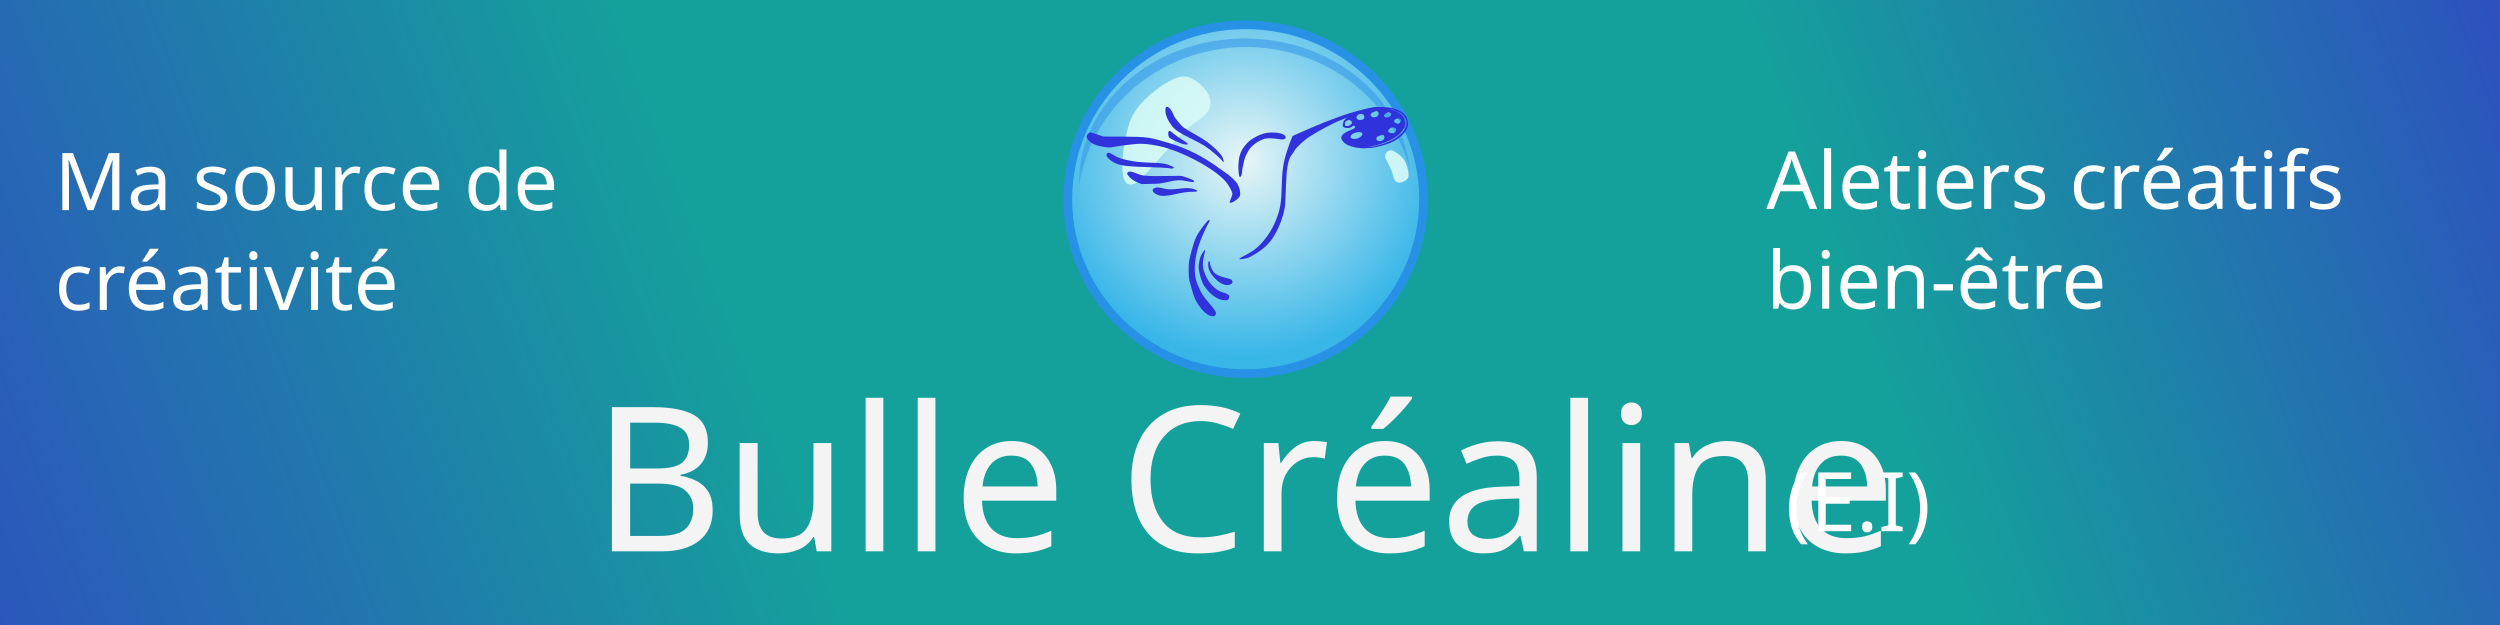
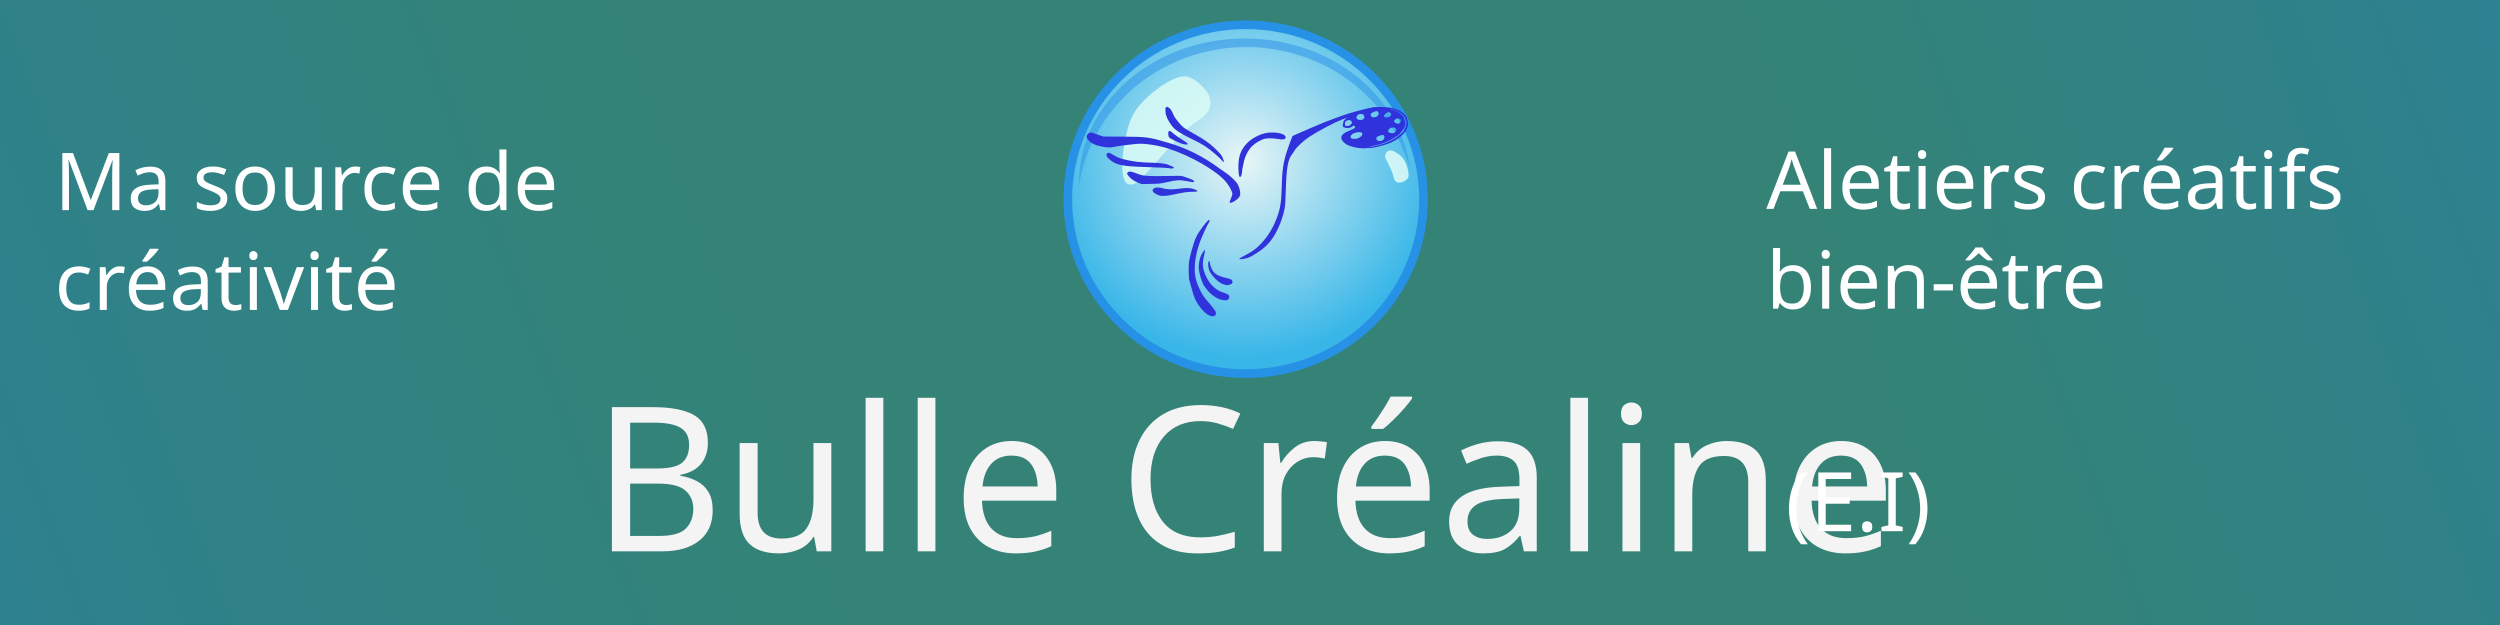
<svg xmlns="http://www.w3.org/2000/svg" xmlns:xlink="http://www.w3.org/1999/xlink" width="300mm" height="75mm" viewBox="0 0 300 75" version="1.1" id="svg1" xml:space="preserve">
  <defs id="defs1">
    <linearGradient id="linearGradient9">
-       <stop style="stop-color:#3734cb;stop-opacity:1;" offset="0" id="stop9" />
-       <stop style="stop-color:#14a19b;stop-opacity:1;" offset="0.336" id="stop16" />
-       <stop style="stop-color:#14a19b;stop-opacity:1;" offset="0.635" id="stop14" />
-       <stop style="stop-color:#3734cb;stop-opacity:1;" offset="0.914" id="stop13" />
+       <stop style="stop-color:#2b809a;stop-opacity:1;" offset="0" id="stop9" />
+       <stop style="stop-color:#348376;stop-opacity:1;" offset="0.336" id="stop16" />
+       <stop style="stop-color:#348376;stop-opacity:1;" offset="0.635" id="stop14" />
+       <stop style="stop-color:#2b809a;stop-opacity:1;" offset="0.914" id="stop13" />
    </linearGradient>
    <linearGradient id="linearGradient10">
      <stop style="stop-color:#e9f6f6;stop-opacity:1;" offset="0" id="stop10" />
      <stop style="stop-color:#38b6e8;stop-opacity:1;" offset="1" id="stop11" />
    </linearGradient>
    <radialGradient xlink:href="#linearGradient10" id="radialGradient11" cx="100.743" cy="74.51" fx="100.743" fy="74.51" r="87.572" gradientTransform="matrix(0.4790712,-0.01585999,0.01490609,0.4767343,-53.81242,27.70955)" gradientUnits="userSpaceOnUse" />
    <linearGradient xlink:href="#linearGradient9" id="linearGradient12" x1="-29.737" y1="120.023" x2="360.672" y2="-26.246" gradientUnits="userSpaceOnUse" />
  </defs>
  <g id="layer1">
    <rect style="fill:url(#linearGradient12);stroke:none;stroke-width:0;stroke-linecap:round;stroke-linejoin:round" id="rect1" width="300.005" height="75.002" x="-8.6239332e-08" y="0.001" rx="0" ry="0" />
    <text xml:space="preserve" style="font-size:24.231px;font-family:Z003;-inkscape-font-specification:Z003;writing-mode:lr-tb;direction:ltr;fill:#000000;fill-opacity:1;stroke:none;stroke-width:0.821;stroke-linecap:round;stroke-linejoin:round;stroke-dasharray:none;stroke-opacity:1" x="71.085" y="66.157" id="text2">
      <tspan id="tspan2" style="font-style:normal;font-variant:normal;font-weight:normal;font-stretch:normal;font-size:24.231px;font-family:Parisienne;-inkscape-font-specification:Parisienne;font-variant-ligatures:normal;font-variant-caps:normal;font-variant-numeric:normal;font-variant-east-asian:normal;fill:#f4f4f4;fill-opacity:1;stroke:none;stroke-width:0.821;stroke-dasharray:none;stroke-opacity:1" x="71.085" y="66.157">Bulle Créaline </tspan>
    </text>
    <text xml:space="preserve" style="font-style:normal;font-variant:normal;font-weight:normal;font-stretch:normal;font-size:9.584px;font-family:Comfortaa;-inkscape-font-specification:'Comfortaa, Normal';font-variant-ligatures:normal;font-variant-caps:normal;font-variant-numeric:normal;font-variant-east-asian:normal;writing-mode:lr-tb;direction:ltr;fill:#000000;fill-opacity:1;stroke:none;stroke-width:0;stroke-linecap:round;stroke-linejoin:round" x="211.953" y="25.062" id="text3">
      <tspan style="font-style:normal;font-variant:normal;font-weight:normal;font-stretch:normal;font-size:9.584px;font-family:Comfortaa;-inkscape-font-specification:'Comfortaa, Normal';font-variant-ligatures:normal;font-variant-caps:normal;font-variant-numeric:normal;font-variant-east-asian:normal;fill:#ffffff;fill-opacity:1;stroke-width:0" x="211.953" y="25.062" id="tspan16">Aletiers créatifs </tspan>
      <tspan style="font-style:normal;font-variant:normal;font-weight:normal;font-stretch:normal;font-size:9.584px;font-family:Comfortaa;-inkscape-font-specification:'Comfortaa, Normal';font-variant-ligatures:normal;font-variant-caps:normal;font-variant-numeric:normal;font-variant-east-asian:normal;fill:#ffffff;fill-opacity:1;stroke-width:0" x="211.953" y="37.043" id="tspan5">bien-être</tspan>
    </text>
    <text xml:space="preserve" style="font-style:normal;font-variant:normal;font-weight:normal;font-stretch:normal;font-size:9.584px;font-family:Comfortaa;-inkscape-font-specification:'Comfortaa, Normal';font-variant-ligatures:normal;font-variant-caps:normal;font-variant-numeric:normal;font-variant-east-asian:normal;writing-mode:lr-tb;direction:ltr;fill:#000000;fill-opacity:1;stroke:none;stroke-width:0;stroke-linecap:round;stroke-linejoin:round" x="6.559" y="25.212" id="text3-5">
      <tspan style="font-style:normal;font-variant:normal;font-weight:normal;font-stretch:normal;font-size:9.584px;font-family:Comfortaa;-inkscape-font-specification:'Comfortaa, Normal';font-variant-ligatures:normal;font-variant-caps:normal;font-variant-numeric:normal;font-variant-east-asian:normal;fill:#ffffff;fill-opacity:1;stroke-width:0" x="6.559" y="25.212" id="tspan4-6">Ma source de </tspan>
      <tspan style="font-style:normal;font-variant:normal;font-weight:normal;font-stretch:normal;font-size:9.584px;font-family:Comfortaa;-inkscape-font-specification:'Comfortaa, Normal';font-variant-ligatures:normal;font-variant-caps:normal;font-variant-numeric:normal;font-variant-east-asian:normal;fill:#ffffff;fill-opacity:1;stroke-width:0" x="6.559" y="37.193" id="tspan16-3">créativité</tspan>
    </text>
    <text xml:space="preserve" style="font-size:11.857px;font-family:Comfortaa;-inkscape-font-specification:'Comfortaa, Normal';writing-mode:lr-tb;direction:ltr;fill:#ffffff;fill-opacity:0.613;stroke:#2791e6;stroke-width:1.002;stroke-linecap:round;stroke-linejoin:round" x="214.413" y="20.931" id="text1">
      <tspan style="font-style:normal;font-variant:normal;font-weight:normal;font-stretch:normal;font-size:8.467px;font-family:Comfortaa;-inkscape-font-specification:'Comfortaa, Normal';font-variant-ligatures:normal;font-variant-caps:normal;font-variant-numeric:normal;font-variant-east-asian:normal;fill:#ffffff;fill-opacity:1;stroke:none;stroke-width:1.002" x="214.413" y="20.931" id="tspan3" />
    </text>
    <g id="layer1-0" transform="matrix(0.5652725,0,0,0.5652725,151.6591,-15.52385)">
      <ellipse style="fill:url(#radialGradient11);fill-opacity:1;stroke:none;stroke-width:0;stroke-linecap:round;stroke-linejoin:round;stroke-opacity:1" id="path9" cx="-3.533" cy="69.831" rx="37.626" ry="36.657" />
      <g transform="matrix(0.00618636,0,0,-0.00618636,-43.35444,109.8925)" fill="#000000" stroke="none" id="g8" style="fill:#389ae8;fill-opacity:1;stroke:none;stroke-opacity:1">
        <ellipse style="fill:none;fill-opacity:1;stroke:#2791e6;stroke-width:297.234;stroke-linecap:round;stroke-linejoin:round;stroke-dasharray:none;stroke-opacity:1" id="path10" cx="6384.747" cy="-6488.886" transform="scale(1,-1)" rx="6103.099" ry="5985.635" />
        <path d="M 6097,11999 C 5101,11960 4122,11689 3286,11220 2655,10867 2122,10419 1683,9875 1121,9177 772,8336 686,7470 c -19,-186 -31,-520 -20,-520 5,0 10,25 11,55 8,171 132,646 264,1005 53,145 60,163 85,217 13,30 24,56 24,58 0,18 196,414 249,503 17,29 31,55 31,57 0,4 43,75 70,115 5,8 37,58 70,110 33,52 64,100 70,107 5,7 15,24 22,38 6,14 14,25 18,25 4,0 22,24 40,53 19,28 37,54 41,57 3,3 17,21 30,40 36,52 81,112 104,136 11,11 34,38 50,59 28,36 43,54 115,140 14,16 57,63 95,105 39,41 86,93 106,115 19,22 55,58 80,79 24,22 106,98 182,170 76,72 143,133 149,135 6,2 27,19 46,37 20,19 39,34 43,34 4,0 14,6 21,13 7,6 38,32 68,57 30,25 57,48 58,53 2,4 9,7 15,7 7,0 28,14 47,30 19,16 41,30 48,30 6,0 12,4 12,8 0,4 13,16 30,25 16,10 35,23 42,30 22,22 106,77 117,77 6,0 11,4 11,9 0,5 14,14 30,21 17,7 30,16 30,20 0,4 14,13 30,20 17,7 30,16 30,20 0,4 13,13 30,20 17,7 30,16 30,21 0,5 7,9 16,9 9,0 28,8 42,18 15,11 56,34 92,53 36,18 67,36 70,39 12,13 303,160 316,160 3,0 52,22 108,49 136,65 164,77 211,91 22,7 50,19 63,26 12,8 22,12 22,8 0,-4 6,-2 13,3 6,5 32,15 57,22 25,7 54,17 65,22 47,20 363,122 400,130 22,4 58,13 80,19 62,17 115,30 170,40 28,6 68,14 90,19 201,45 440,86 650,111 233,27 807,39 1024,20 162,-14 305,-29 379,-40 141,-21 211,-33 282,-47 41,-8 102,-19 135,-24 33,-5 78,-13 100,-18 22,-6 58,-14 80,-20 22,-5 81,-18 130,-29 50,-11 166,-46 258,-76 92,-31 173,-56 180,-56 7,0 46,-13 87,-29 41,-15 93,-34 115,-41 37,-12 58,-21 168,-69 47,-21 107,-47 212,-93 101,-44 159,-72 165,-78 5,-5 190,-102 237,-124 13,-6 23,-14 23,-18 0,-5 7,-8 16,-8 8,0 35,-13 59,-30 24,-16 48,-30 54,-30 6,0 11,-4 11,-9 0,-5 14,-14 30,-21 17,-7 30,-16 30,-20 0,-4 19,-15 41,-26 23,-10 47,-23 53,-30 6,-6 52,-38 101,-71 137,-90 198,-134 250,-178 27,-22 54,-42 62,-45 7,-3 30,-20 51,-38 20,-17 75,-64 122,-103 221,-187 564,-526 630,-624 8,-12 27,-33 43,-47 15,-14 27,-30 27,-37 0,-6 4,-11 10,-11 5,0 28,-26 51,-57 23,-32 50,-66 61,-76 10,-10 18,-21 18,-25 0,-4 11,-20 25,-36 14,-16 25,-32 25,-35 0,-3 10,-17 23,-31 12,-14 59,-81 105,-150 45,-69 86,-130 91,-136 4,-5 14,-21 21,-35 7,-13 16,-26 20,-29 6,-5 51,-82 127,-215 207,-367 460,-990 498,-1230 8,-47 13,-66 14,-45 1,46 -41,314 -74,465 -161,749 -540,1483 -1086,2100 -130,147 -407,418 -549,536 -927,772 -2068,1240 -3330,1364 -137,13 -612,37 -665,33 -11,0 -109,-5 -218,-9 z" id="path2" style="fill:#389ae8;fill-opacity:0.613;stroke:none;stroke-opacity:1" />
        <path d="m 4200,10699 c -184,-20 -501,-174 -789,-383 -245,-178 -505,-412 -642,-576 -30,-36 -57,-67 -60,-70 -4,-3 -37,-48 -75,-100 -101,-141 -172,-282 -240,-475 -63,-177 -160,-603 -193,-845 -6,-41 -13,-91 -15,-110 -30,-198 -43,-555 -27,-705 26,-237 74,-356 168,-416 91,-57 229,-31 353,69 115,92 321,307 595,622 161,184 408,465 415,470 3,3 41,46 85,95 44,50 87,97 96,105 10,8 36,38 59,65 55,65 290,305 405,413 145,136 314,267 525,407 81,53 212,194 247,265 156,315 47,624 -332,941 -221,185 -383,249 -575,228 z" id="path3" style="fill:#d9fbf5;fill-opacity:0.855;stroke:none;stroke-opacity:1" />
        <path d="m 11967.12,7253.256 c 15.654,56.93 7.161,169.035 -21.05,278.991 -24.06,93.562 -62.972,198.145 -95.55,258.026 -7.16,13.123 -13.188,24.77 -13.726,26.012 -0.42,1.539 -9.898,16.608 -20.866,33.981 -29.977,46.504 -63.476,84.109 -112.751,126.924 -45.115,39.455 -160.109,118.209 -228.026,156.39 -248.577,112.396 -347.492,-137.01 -286.194,-255.248 35.695,-69.347 90.075,-175.588 90.737,-178.25 0.538,-1.242 8.836,-17.56 18.21,-36.361 9.67,-18.919 18.568,-37.189 19.885,-40.797 1.2,-3.905 7.049,-15.137 12.36,-25.128 12.829,-23.942 56.455,-121.811 75.001,-168.597 23.332,-58.97 42.367,-124.473 59.143,-203.491 6.218,-30.247 32.677,-85.65 49.633,-104.363 75.143,-83.234 179.595,-87.151 318.098,-11.912 80.808,43.855 118.799,84.404 135.096,143.824 z" id="path3-7" style="fill:#dffcf7;fill-opacity:0.855;stroke:none;stroke-width:0.319;stroke-opacity:1" />
        <path d="m 12022,7430 c 0,-19 2,-27 5,-17 2,9 2,25 0,35 -3,9 -5,1 -5,-18 z" id="path4" style="fill:#389ae8;fill-opacity:1;stroke:none;stroke-opacity:1" />
        <path d="m 12031,7344 c 0,-11 3,-14 6,-6 3,7 2,16 -1,19 -3,4 -6,-2 -5,-13 z" id="path5" style="fill:#389ae8;fill-opacity:1;stroke:none;stroke-opacity:1" />
        <path d="m 673,6830 c 0,-41 2,-58 4,-37 2,20 2,54 0,75 -2,20 -4,3 -4,-38 z" id="path6" style="fill:#389ae8;fill-opacity:1;stroke:none;stroke-opacity:1" />
        <path d="m 1580,4316 c 0,-2 8,-10 18,-17 15,-13 16,-12 3,4 -13,16 -21,21 -21,13 z" id="path7" style="fill:#389ae8;fill-opacity:1;stroke:none;stroke-opacity:1" />
        <path d="m 11431,3974 c -1,-6 5,-17 13,-23 11,-9 15,-8 20,5 4,11 2,15 -8,11 -8,-3 -17,-1 -20,6 -3,8 -5,8 -5,1 z" id="path8" style="fill:#389ae8;fill-opacity:1;stroke:none;stroke-opacity:1" />
        <path style="fill:#3033db;fill-opacity:1;stroke-width:46.771" d="m 5171.987,2486.16 c -137.701,49.375 -286.558,188.013 -412.448,384.133 -111.251,173.314 -140.43,240.127 -203.434,465.812 -32.076,114.896 -73.514,260.97 -92.085,324.608 -27.511,94.275 -33.986,164.691 -34.952,380.177 -1.279,286.895 4.406,324.203 108.007,707.914 100.642,372.745 169.482,520.986 358.256,771.47 164.762,218.621 227.947,281.626 248.677,247.963 10.099,-16.397 4.104,-40.267 -18.609,-74.092 -58.057,-86.46 -221.045,-438.477 -300.868,-649.806 -183.183,-484.974 -234.94,-971.441 -141.927,-1333.958 18.65,-72.686 77.995,-221.957 131.879,-331.713 85.318,-173.786 125.565,-231.895 311.655,-449.97 230.292,-269.875 269.048,-341.472 223.012,-411.986 -13.592,-20.819 -35.054,-37.853 -47.693,-37.853 -12.642,0 -32.849,-3.412 -44.913,-7.574 -12.063,-4.162 -50.114,2.528 -84.555,14.877 z m 438.974,540.43 c -176.583,20.75 -383.186,151.198 -537.602,339.437 -56.252,68.574 -111.297,140.617 -122.321,160.095 -57.008,100.724 -121.576,286.155 -152.263,437.276 -29.754,146.532 -32.136,188.119 -17.489,305.385 22.043,176.476 57.191,280.974 130.381,387.631 96.329,140.378 101.292,127.156 42.966,-114.456 -69.714,-288.786 -47.16,-469.711 93.371,-749.009 123.994,-246.434 341.159,-442.958 555.284,-502.508 118.882,-33.063 214.438,-86.825 217.911,-122.604 6.995,-72.129 -27.316,-134.123 -81.197,-146.679 -15.265,-3.557 -73.334,-1.131 -129.04,5.437 z m 55.924,528.098 c -117.216,27.725 -218.856,94.427 -343.666,225.534 -150.949,158.564 -210.87,274.791 -222.364,431.322 -8.667,118.013 11.851,182.628 42.913,135.14 8.92,-13.636 16.331,-41.251 16.47,-61.365 0.41,-58.148 62.712,-209.933 117.135,-285.331 64.89,-89.903 235.954,-172.75 445.214,-215.623 112.556,-23.059 162.168,-41.226 183.185,-67.073 57.1,-70.224 26.186,-134.483 -78.234,-162.615 -74.397,-20.044 -75.862,-20.044 -160.652,0.011 z m 498.293,887.25 c 0,9.569 75.969,56.53 168.82,104.371 260.102,134.018 387.675,222.505 531.495,368.65 237.675,241.517 421.849,520.397 547.887,829.624 155.424,381.32 197.692,618.534 209.146,1173.799 11.335,549.491 54.745,843.143 180.514,1221.213 50.822,152.767 114.741,331.616 142.048,397.444 l 49.646,119.69 209.319,94.97 c 115.126,52.235 287.14,127.052 382.255,166.259 95.117,39.207 217.41,91.143 271.76,115.412 198.141,88.475 828.993,325.477 1036.853,389.524 398.172,122.696 859.234,229.733 989.572,229.733 60.83,0 73.539,-5.345 73.539,-30.879 0,-35.549 -41.821,-48.819 -451.447,-143.264 -259.712,-59.878 -539.201,-147.758 -825,-259.398 -279.422,-109.151 -800.713,-386.351 -1126.83,-599.202 -177.699,-115.982 -440.044,-362.847 -490.413,-461.481 -14.405,-28.203 -44.026,-72.726 -65.834,-98.94 -162.392,-195.234 -212.133,-458.141 -234.91,-1241.629 -12.518,-430.723 -21.686,-558.101 -49.357,-685.972 -49.628,-229.324 -123.426,-446.178 -223.73,-657.419 -179.888,-378.857 -359.173,-590.214 -685.949,-808.664 -116.885,-78.137 -261.184,-159.598 -321.873,-181.707 -122.204,-44.517 -317.509,-70.434 -317.509,-42.133 z m -329.405,1947.493 c 0,14.392 22.716,78.1 50.482,141.586 38.083,87.083 47.758,128.358 39.389,168.065 -17.91,84.993 -118.071,263.58 -211.762,377.574 -314.853,383.081 -1212.362,902.735 -1990.152,1152.291 -337.371,108.248 -800.182,178.493 -1050.253,159.411 -216.186,-16.498 -655.044,-72.754 -774.104,-99.232 -58.881,-13.096 -150.363,-24.069 -203.292,-24.389 -140.671,-0.92 -415.427,59.091 -532.886,116.254 -127.909,62.249 -235.569,178.475 -235.569,254.311 0,63.081 76.982,145.736 134.813,144.749 20.968,-0.25 127.064,-32.164 235.768,-70.68 l 197.645,-70.028 675.281,-3.525 c 823.057,-4.306 910.17,-16.329 1581.148,-218.246 620.115,-186.613 1157.817,-454.826 1693.184,-844.584 110.494,-80.441 234.252,-167.32 275.016,-193.062 112.951,-71.328 305.644,-251.432 369.796,-345.636 62.865,-92.312 107.843,-240.259 107.843,-354.726 0,-93.667 -46.996,-157.613 -182.641,-248.519 -105.396,-70.634 -179.706,-87.836 -179.706,-41.605 z m -2412.898,227.376 c -218.01,72.51 -296.46,186.511 -172.589,250.795 64.941,33.704 167.399,30.86 304.351,-8.439 127.377,-36.557 300.107,-41.88 502.344,-15.483 267.193,34.876 382.894,36.706 494.108,7.807 117.927,-30.641 187.507,-67.844 172.491,-92.227 -5.353,-8.695 -77.852,-15.833 -161.11,-15.87 -165.33,-0.046 -350.031,-26.521 -627.504,-89.859 -228.219,-52.093 -423.721,-66.112 -512.091,-36.719 z m -732.928,440.322 c -146.037,58.779 -268.196,147.569 -335.761,244.048 -47.566,67.919 -48.037,70.53 -18.67,103.096 41.961,46.535 116.534,42.494 259.298,-14.044 249.245,-98.714 314.986,-108.238 745.71,-108.049 217.407,0.093 495.344,3.012 617.635,6.475 220.527,6.239 223.727,5.816 390.388,-53.291 217.818,-77.246 258.616,-97.624 265.313,-132.524 7.256,-37.824 -27.37,-37.203 -240.41,4.306 -245.246,47.788 -363.791,42.942 -662.345,-27.072 -237.658,-55.733 -277.471,-60.309 -576.46,-66.267 l -321.171,-6.392 z m 3472.144,225.864 c -11.059,25.988 -22.863,136.558 -26.236,245.704 -11.044,357.251 52.502,585.821 221.429,796.526 109.805,136.963 215.87,222.421 384.991,310.191 196.197,101.82 350.154,142.286 542.882,142.688 310.498,0.763 520.382,-88.846 462.578,-197.238 -24.65,-46.227 -89.074,-52.307 -264.935,-25.003 -200.984,31.205 -384.541,30.726 -474.491,-1.2 -156.107,-55.471 -309.286,-150.059 -413.059,-255.063 -126.581,-128.08 -238.941,-350.917 -275.941,-547.25 -12.903,-68.497 -30.631,-151.433 -39.389,-184.308 -8.757,-32.874 -15.962,-84.94 -16.013,-115.705 -0.064,-76.096 -28.231,-172.012 -57.563,-196.444 -19.924,-16.595 -27.668,-11.844 -44.254,27.138 z m -2426.28,272.721 c -45.294,7.944 -315.818,21.412 -601.166,29.94 -822.548,24.587 -1047.926,52.026 -1251.444,152.362 -121.954,60.126 -255.791,177.714 -270.862,237.981 -14.967,59.843 16.053,106.337 70.946,106.337 25.822,0 90.195,-28.488 145.636,-64.45 141.719,-91.925 230.208,-127.655 429.933,-173.593 298.786,-68.722 491.225,-91.244 875.79,-102.499 399.211,-11.695 517.159,-30.98 695.87,-113.85 102.538,-47.546 115.15,-65.196 57.646,-80.662 -41.691,-11.212 -39.604,-11.333 -152.35,8.438 z m 1826.506,271.177 c -24.502,32.238 -111.967,116.55 -194.364,187.362 -312.876,268.875 -413.251,334.094 -833.717,541.725 -442.804,218.661 -564.215,299.71 -685.867,457.861 -134.079,174.3 -206.635,334.992 -215.772,477.876 -6.33,99.024 -2.634,126.708 19.951,149.374 24.407,24.495 33.022,25.073 72.002,4.857 71.389,-37.049 128.055,-119.887 191.587,-280.071 37.149,-93.666 241.777,-343.031 346.782,-422.592 50.184,-38.027 189.288,-121.994 309.118,-186.597 388.062,-209.21 629.966,-385.699 864.055,-630.407 99.43,-103.942 140.431,-160.922 166.921,-231.979 19.314,-51.806 35.117,-101.351 35.117,-110.103 0,-32.52 -32.595,-14.151 -75.812,42.707 z m -1348.868,559.998 c -150.339,48.706 -422.399,180.918 -453.229,220.251 -37.578,47.944 -45.444,188.175 -12.056,214.949 28.878,23.159 59.314,7.404 161.779,-83.656 49.166,-43.7 178.333,-133.964 287.036,-200.581 213.967,-131.128 250.958,-175.27 145.322,-173.414 -34.634,0.593 -92.618,10.714 -128.852,22.45 z" id="path102" />
        <path style="fill:#3033db;fill-opacity:1;stroke-width:45.025" d="m 10702.498,8247.408 c -54.105,-4.698 -111.294,-5.505 -127.09,-1.789 -15.795,3.712 -35.227,2.289 -43.181,-3.164 -24.729,-16.95 -234.368,-4.849 -372.752,21.515 -156.291,29.776 -287.552,78.69 -356.458,132.832 -212.547,167.005 -175.474,314.413 108.394,430.995 199.16,81.793 232.571,101.607 227.932,135.178 -2.246,16.237 -14.586,35.497 -27.427,42.8 -21.274,12.099 -27.578,10.134 -71.007,-22.133 -65.097,-48.366 -135.257,-63.681 -215.246,-46.984 -36.12,7.539 -74.438,19.812 -85.15,27.272 -25.756,17.936 -31.667,85.25 -11.851,134.946 8.507,21.333 13.422,46.433 10.924,55.778 -4.815,18.008 139.551,163.691 169.597,171.145 9.734,2.414 45.534,22.088 79.557,43.721 190.542,121.147 538.592,236.898 806.285,268.149 470.89,54.97 863.753,-37.738 1051.173,-248.055 57.533,-64.562 63.069,-75.617 91.252,-182.234 24.461,-92.53 27.917,-124.838 18.703,-174.852 -42.568,-231.081 -241.185,-435.892 -582.006,-600.154 -136.142,-65.616 -522.492,-172.01 -671.649,-184.962 z m 427.563,150.41 c 395.164,143.338 677.205,358.27 751.365,572.584 65.093,188.109 -12.592,377.223 -202.865,493.849 -68.46,41.962 -303.357,128.757 -329.951,121.919 -6.931,-1.782 14.828,-10.897 48.354,-20.256 160.652,-44.849 277.588,-110.638 365.617,-205.702 42.249,-45.626 51.304,-64.439 76.665,-159.299 25.383,-94.931 26.919,-116.118 13.082,-180.411 -20.342,-94.517 -107.841,-224.454 -210.828,-313.082 -213.345,-183.601 -584.506,-345.303 -914.353,-398.354 -79.688,-12.817 -146.562,-26.034 -148.608,-29.371 -2.046,-3.336 33.306,-0.486 78.558,6.339 45.251,6.823 88.036,11.954 95.077,11.403 29.113,-2.28 274.767,62.975 377.887,100.38 z m -13.244,137.299 c 27.962,29.574 35.642,70.078 22.565,118.991 -12.26,45.855 -56.452,49.846 -159.907,14.44 -85.547,-29.278 -110.771,-52.77 -110.451,-102.869 0.6,-94.226 168.072,-114.881 247.793,-30.561 z m 406.696,267.492 c 49.326,66.66 28.809,127.697 -48.667,144.793 -79.705,17.586 -163.042,-22.465 -192.677,-92.599 -20.905,-49.473 5.734,-80.554 81.712,-95.332 78.038,-15.178 126.089,-2.19 159.632,43.138 z m -1187.119,-165.57 c 122.162,106.002 30.565,186.572 -158.724,139.616 -99.124,-24.59 -149.965,-55.281 -180.45,-108.932 -73.325,-129.049 197.572,-153.556 339.174,-30.684 z m 1328.118,465.19 c 49.148,35.828 66.505,87.745 39.927,119.43 -50.43,60.12 -169.665,46.6 -216.438,-24.542 -31.108,-47.314 -13.92,-74.302 64.094,-100.638 78.126,-26.373 67.613,-26.911 112.417,5.75 z m -305.083,246.149 c 33.569,42.339 20.425,86.537 -34.591,116.312 l -42.697,23.108 -62.006,-41.708 c -101.962,-68.586 -113.926,-102.796 -48.886,-139.784 48.754,-27.726 150.957,-4.877 188.18,42.071 z m -1350.767,-281.592 c 40.019,48.943 32.627,84.682 -25.221,121.952 -41.36,26.647 -44.678,26.727 -108.032,2.611 -57.196,-21.772 -67.002,-30.07 -78.487,-66.411 -7.219,-22.842 -8.171,-60.136 -2.12,-82.876 10.155,-38.144 14.665,-41.411 58.237,-42.19 66.378,-1.189 118.133,21.066 155.621,66.914 z m 893.19,271.457 c 62.553,50.251 63.099,132.891 1.11,168.144 -20.303,11.546 -37.321,9.513 -93.593,-11.183 -94.89,-34.897 -137.164,-67.912 -136.914,-106.929 0.597,-93.494 137.99,-123.46 229.395,-50.032 z m -456.36,-79.165 c 15.525,25.329 18.124,47.28 9.444,79.747 -17.186,64.274 -77.383,91.086 -159.03,70.832 -51.598,-12.8 -62.83,-20.819 -89.028,-63.561 -24.86,-40.556 -27.202,-54.029 -13.709,-78.859 20.93,-38.519 46.651,-53.766 98.895,-58.627 73.769,-6.864 129.529,11.477 153.428,50.469 z" id="path3-6" />
      </g>
    </g>
    <text xml:space="preserve" style="font-size:9.878px;font-family:Parisienne;-inkscape-font-specification:Parisienne;text-align:start;writing-mode:lr-tb;direction:ltr;text-anchor:start;fill:#ffffff;stroke-width:2.095" x="214.283" y="63.749" id="text4">
      <tspan id="tspan1" style="font-style:normal;font-variant:normal;font-weight:normal;font-stretch:normal;font-size:9.878px;font-family:Comfortaa;-inkscape-font-specification:Comfortaa;stroke-width:2.095" x="214.283" y="63.749">(E.I)</tspan>
    </text>
  </g>
</svg>
